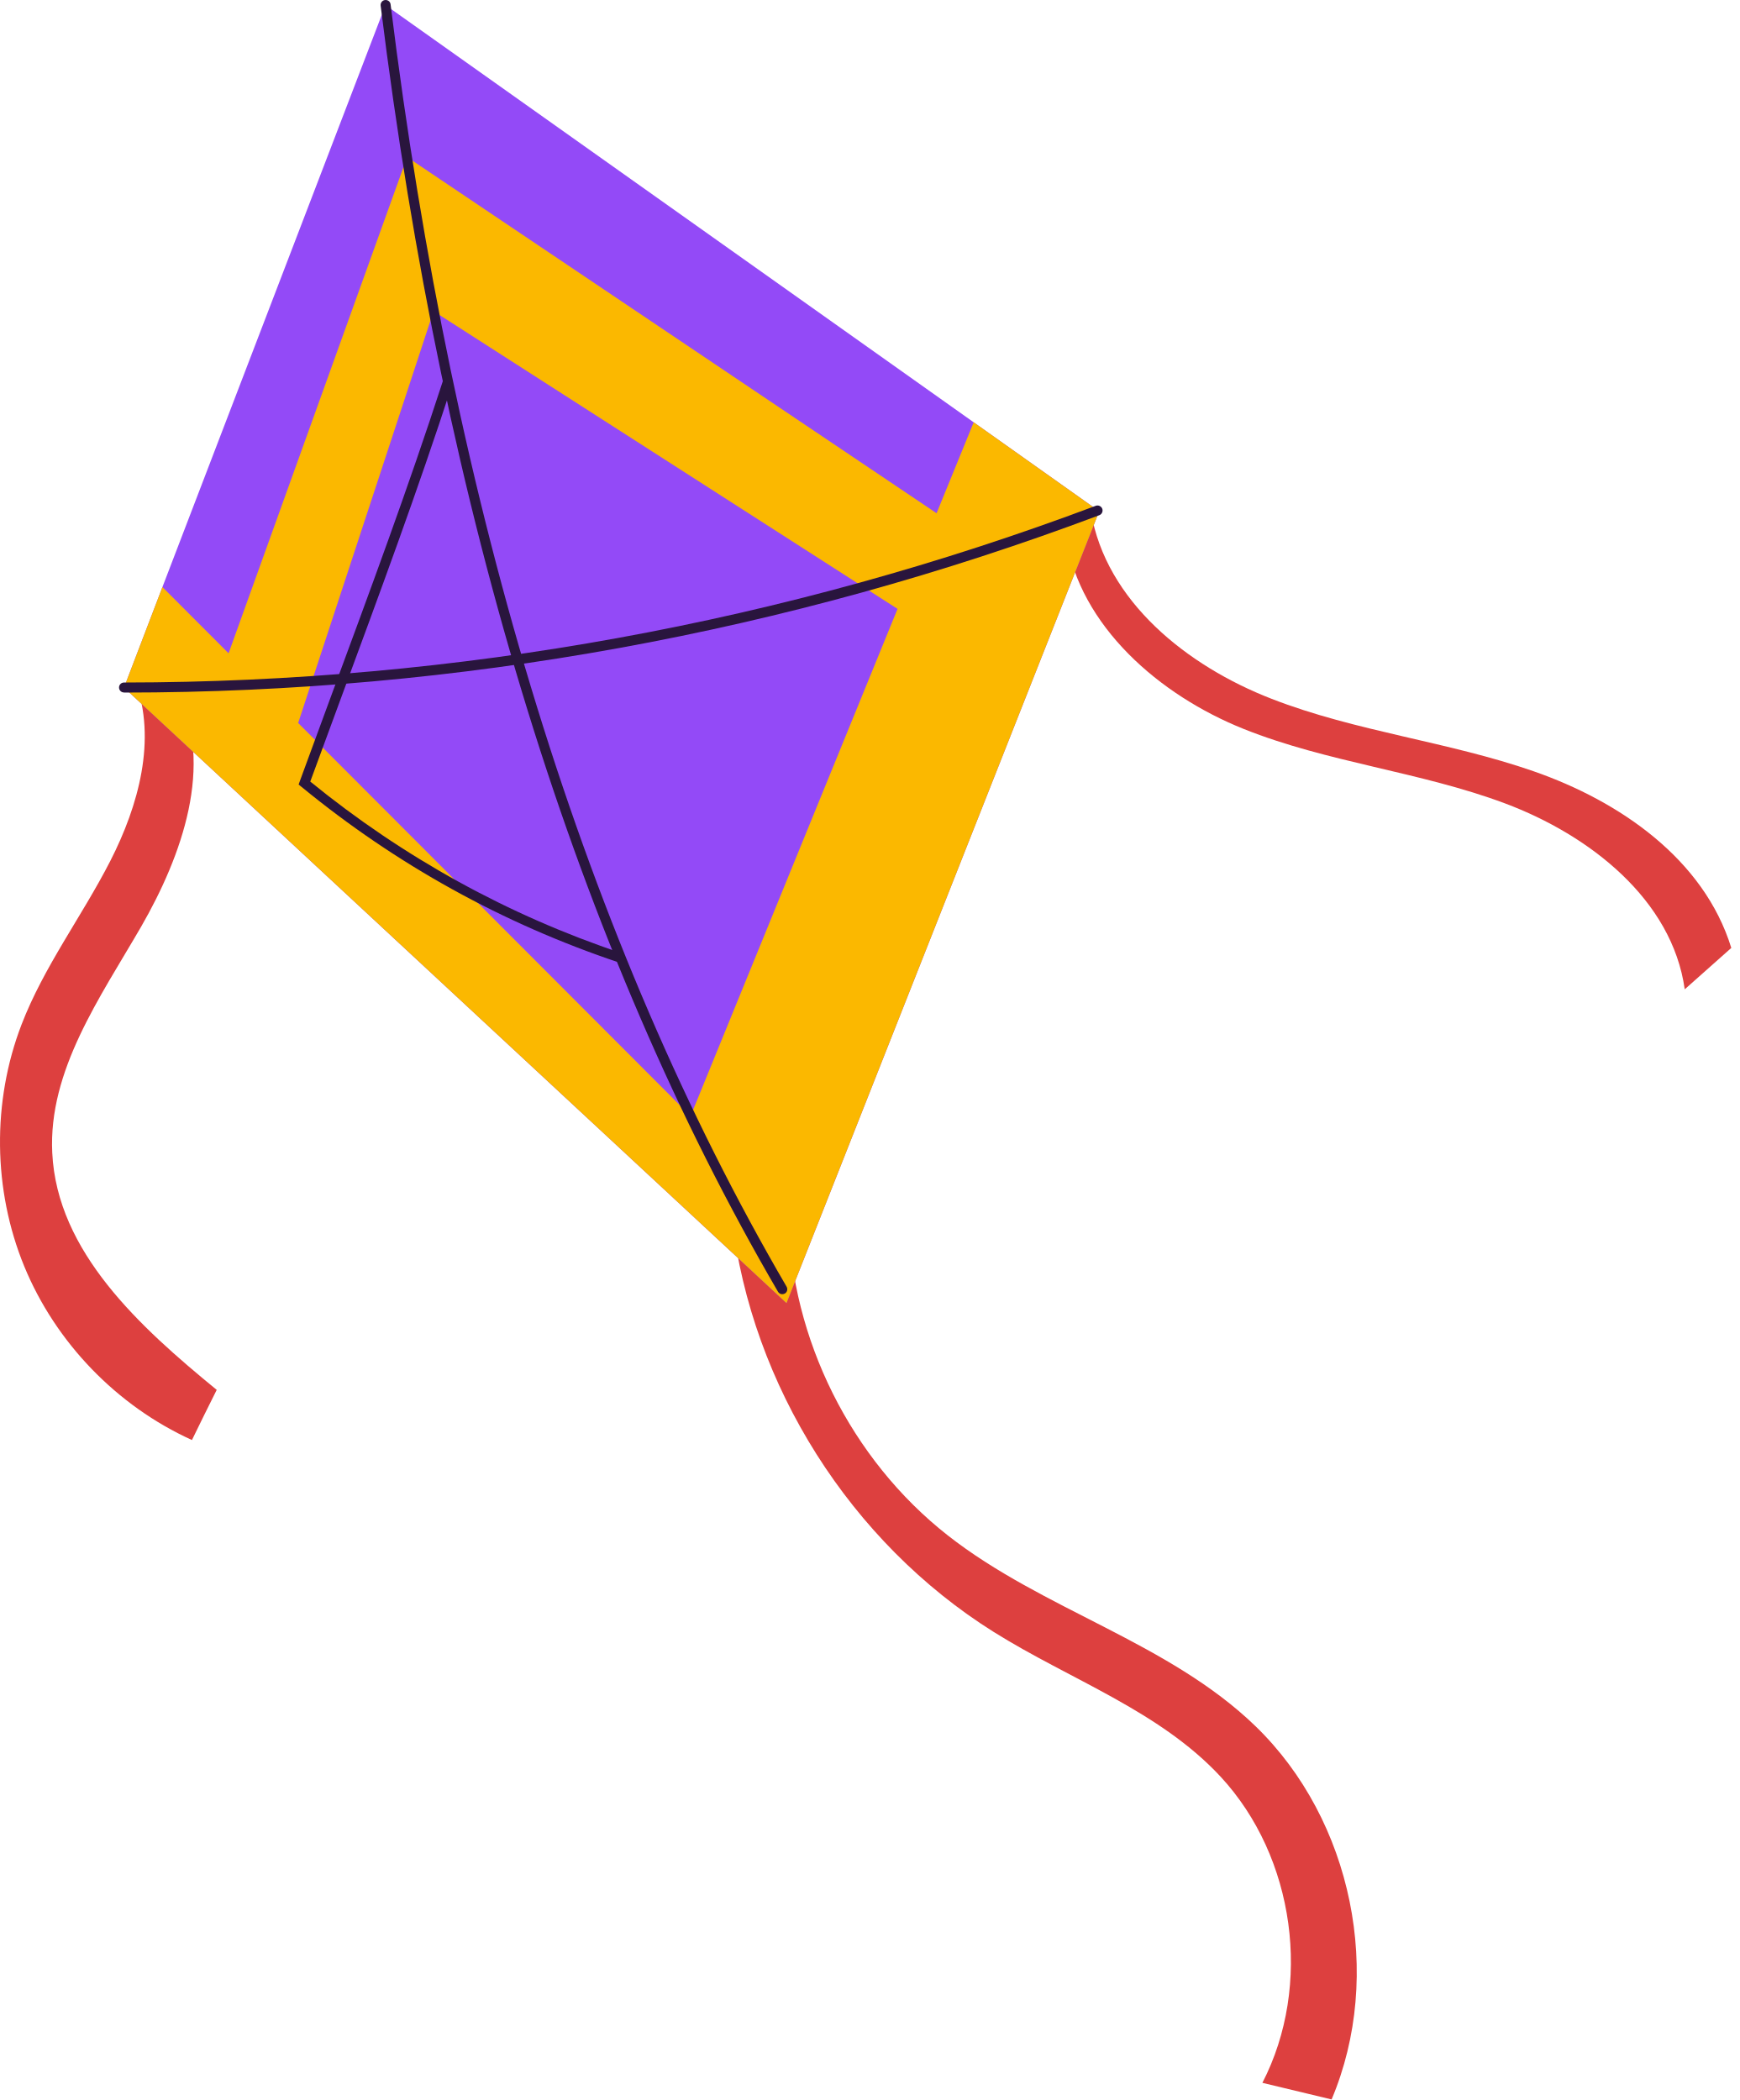
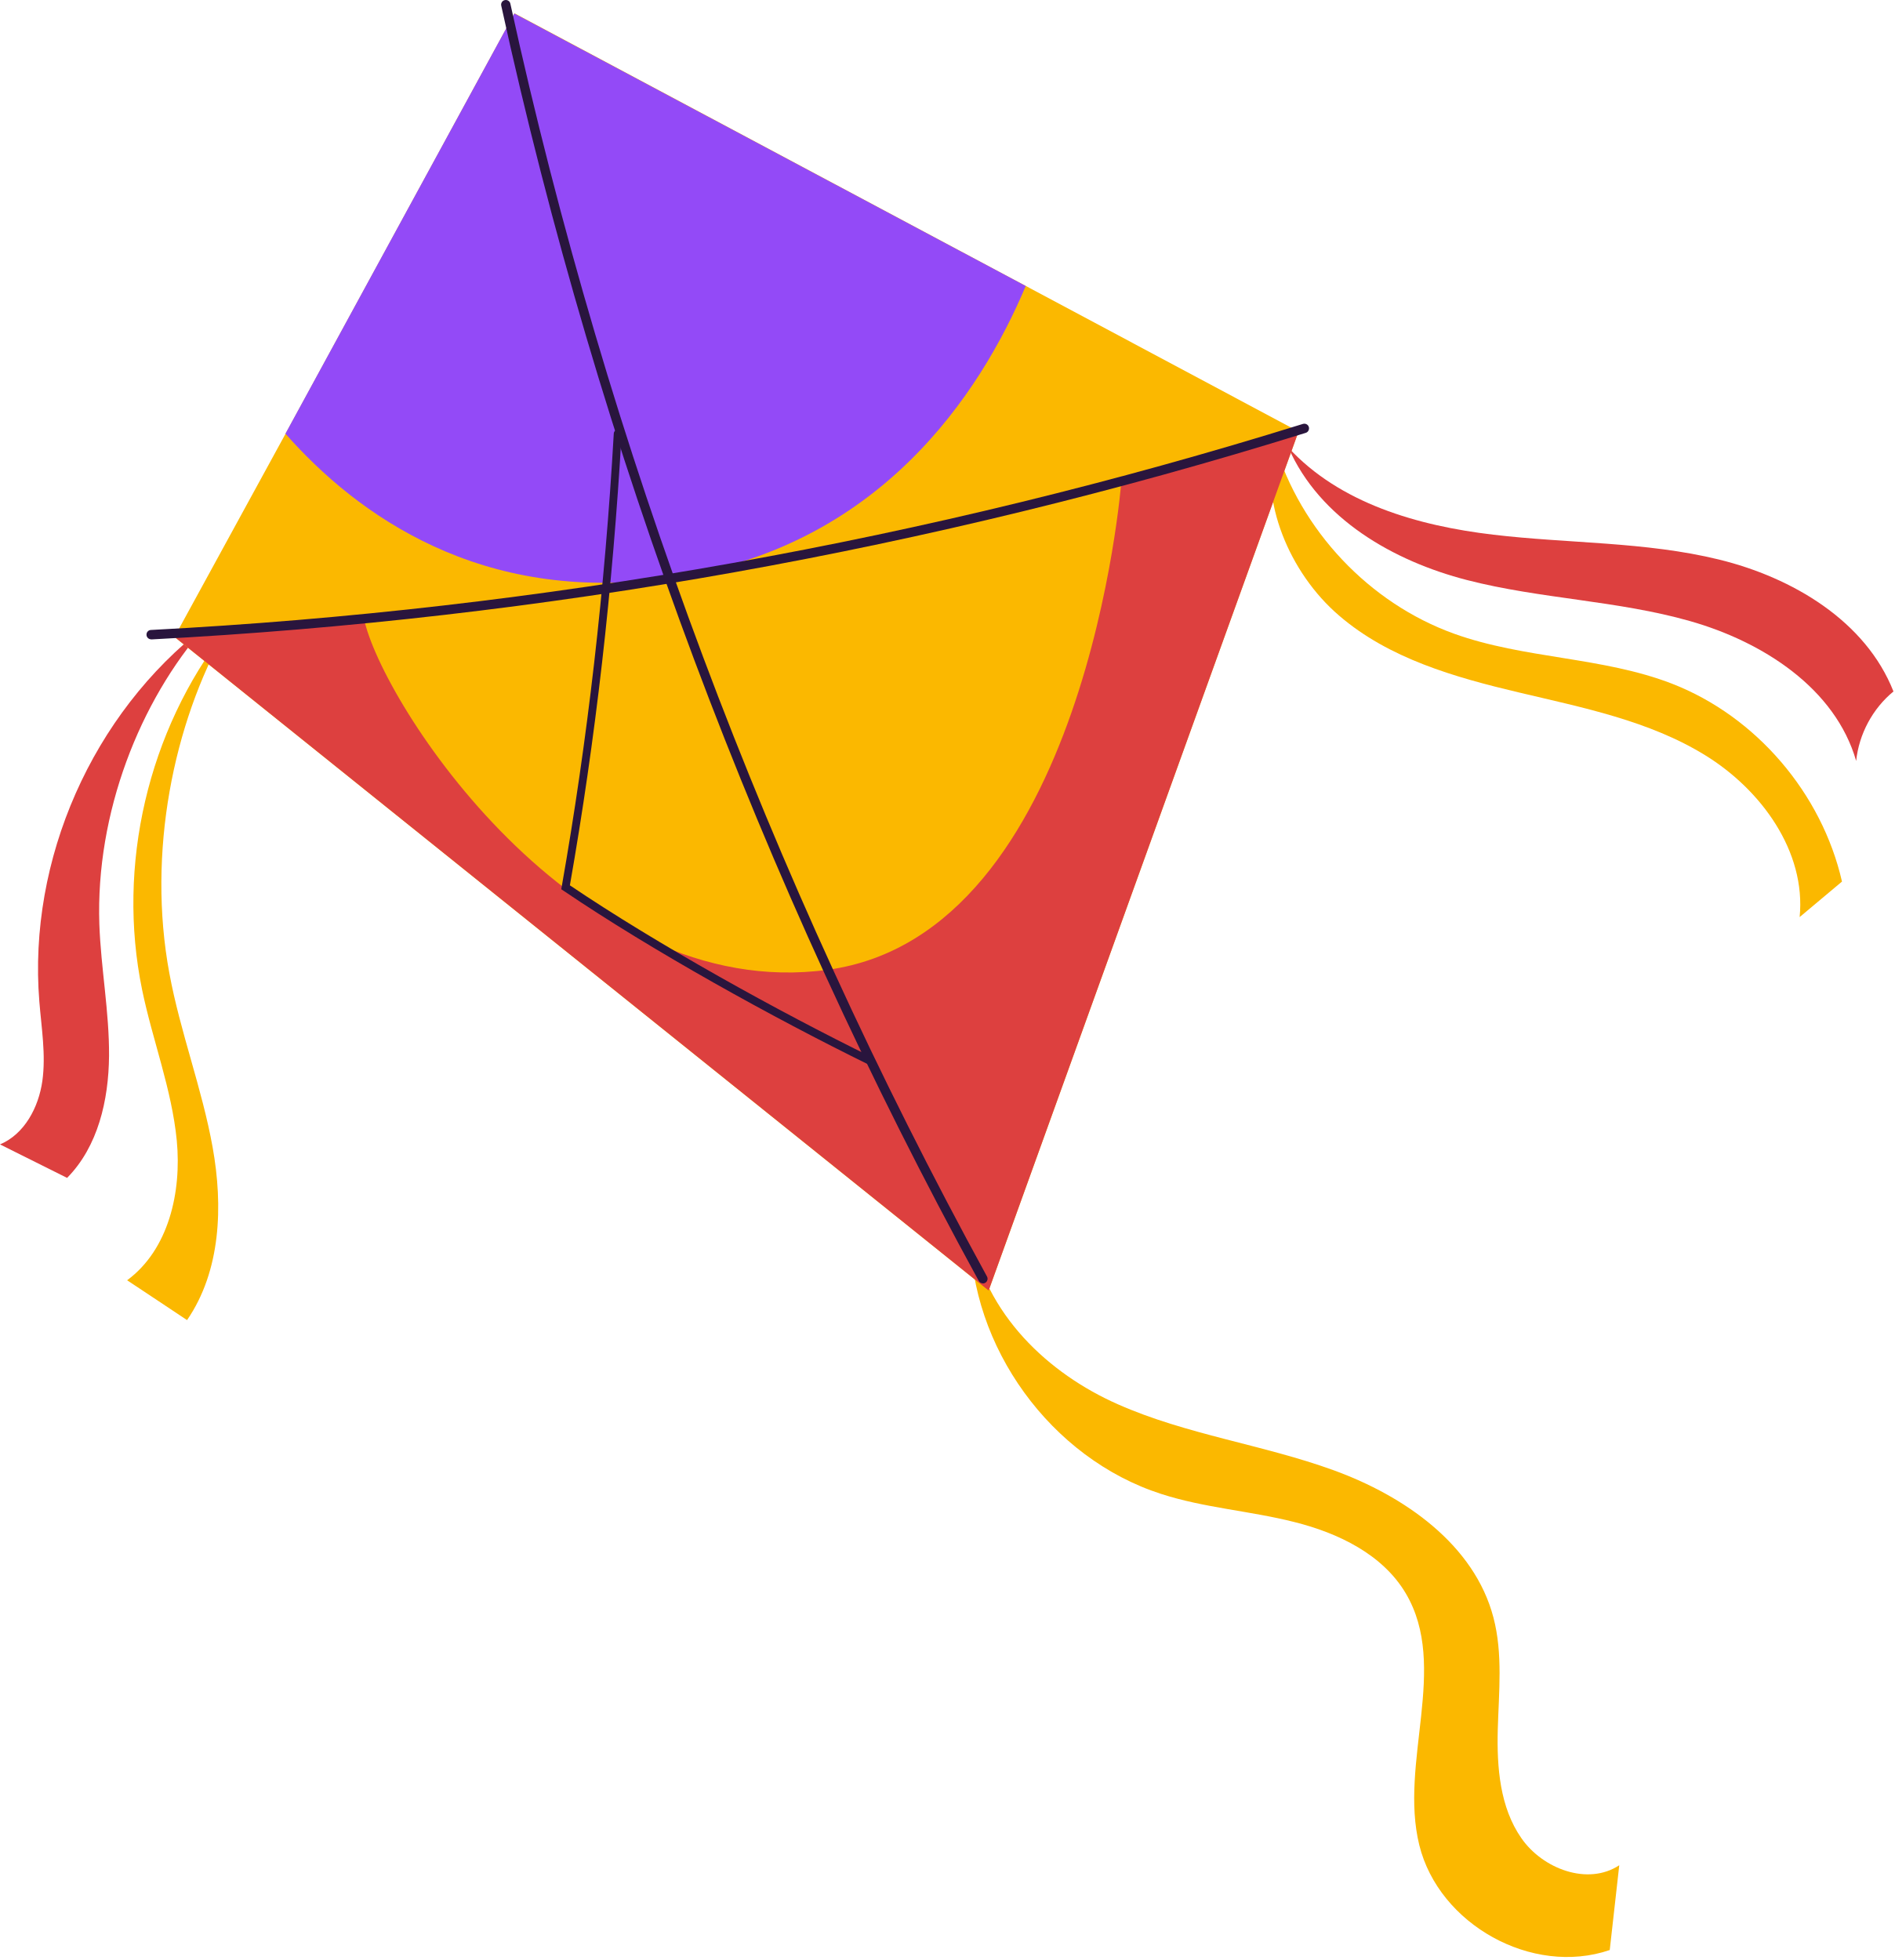
- <svg xmlns="http://www.w3.org/2000/svg" width="183" height="221" viewBox="0 0 183 221" fill="none">
-   <path d="M114.785 53.851C116.366 63.273 124.896 70.089 133.792 73.542C142.689 77.005 152.365 78.03 161.373 81.171C170.392 84.311 179.277 90.392 182.161 99.758C180.524 101.206 178.888 102.665 177.262 104.113C175.937 94.669 167.263 87.886 158.344 84.545C149.414 81.204 139.716 80.257 130.864 76.716C122.012 73.174 113.594 65.913 112.146 56.502C112.77 55.344 113.783 54.386 114.796 53.829L114.785 53.851Z" fill="#DD403F" />
-   <path d="M14.239 71.693C16.5 77.841 14.584 84.768 11.611 90.593C8.627 96.429 4.608 101.73 2.258 107.844C-0.848 115.941 -0.748 125.229 2.548 133.259C5.844 141.278 12.291 147.96 20.196 151.546C21.054 149.786 21.922 148.016 22.802 146.267C14.729 139.652 6 131.755 5.498 121.32C5.075 112.666 10.509 105.015 14.852 97.52C19.172 90.014 22.557 80.469 18.66 72.773C17.535 73.063 16.41 73.33 14.239 71.693Z" fill="#DD403F" />
-   <path d="M77.006 128.192C79.077 145.833 89.51 162.316 104.564 171.749C112.603 176.783 121.978 180.024 128.425 186.973C136.264 195.437 138.113 208.935 132.824 219.193C135.24 219.772 137.678 220.351 140.106 220.941C145.629 207.855 142.299 191.55 132.111 181.672C122.958 172.807 109.741 169.443 99.72 161.581C89.543 153.595 83.219 140.91 82.951 127.98C81.404 128.058 79.856 128.147 76.994 128.203L77.006 128.192Z" fill="#DD403F" />
-   <path d="M115.654 53.807L82.751 137.135L13.048 72.361L17.09 61.781L40.562 0.538L102.448 44.441L115.654 53.807Z" fill="#934AF7" />
-   <path d="M115.654 53.807L82.751 137.135L13.048 72.361L17.09 61.781L72.663 117.444L102.448 44.441L115.654 53.807Z" fill="#FBB800" />
-   <path d="M107.726 66.481C107.948 66.158 108.182 65.879 108.427 65.623C109.118 64.432 109.841 63.262 110.587 62.115L42.833 16.531L22.167 73.987C22.29 74.076 22.423 74.154 22.523 74.254C25.173 76.426 27.367 78.876 29.627 81.393L45.617 32.747L105.087 70.913C105.9 69.399 106.757 67.895 107.715 66.481H107.726Z" fill="#FBB800" />
-   <path d="M13.037 72.885C13.037 72.885 13.036 72.885 13.048 72.885C48.211 72.874 82.739 66.592 115.665 54.219C115.932 54.119 116.077 53.818 115.976 53.54C115.876 53.272 115.564 53.128 115.297 53.228C82.483 65.557 48.088 71.805 13.048 71.827C12.758 71.827 12.524 72.061 12.524 72.35C12.524 72.64 12.758 72.874 13.037 72.874V72.885Z" fill="#29153D" />
-   <path d="M82.295 136.199C82.384 136.199 82.484 136.177 82.573 136.132C82.829 135.987 82.907 135.664 82.762 135.408C61.718 99.302 47.699 53.896 41.096 0.46C41.063 0.171 40.807 -0.03 40.506 0.004C40.217 0.037 40.016 0.304 40.05 0.594C46.675 54.174 60.738 99.714 81.86 135.943C81.961 136.11 82.128 136.199 82.306 136.199H82.295Z" fill="#29153D" />
-   <path d="M65.236 101.34C65.459 101.34 65.67 101.206 65.748 100.984C65.837 100.705 65.692 100.416 65.414 100.315C53.467 96.317 42.443 90.236 32.645 82.251C33.647 79.522 34.638 76.816 35.629 74.143C39.994 62.304 43.88 51.836 47.588 40.431C47.677 40.153 47.532 39.863 47.254 39.763C46.975 39.674 46.686 39.83 46.597 40.097C42.9 51.479 39.014 61.937 34.649 73.764C33.625 76.549 32.589 79.366 31.543 82.218L31.42 82.563L31.71 82.797C41.675 90.982 52.91 97.197 65.102 101.284C65.158 101.307 65.203 101.306 65.258 101.306L65.236 101.34Z" fill="#29153D" />
+ <svg xmlns="http://www.w3.org/2000/svg" width="259" height="268" viewBox="0 0 259 268" fill="none">
+   <path d="M132.669 168.33C132.625 184.156 143.693 199.414 158.758 204.27C164.659 206.185 170.939 206.586 176.963 208.112C182.987 209.615 189.066 212.545 192.217 217.879C198.152 227.925 191.26 240.989 194.066 252.315C196.749 263.14 209.498 270.257 220.099 266.637C220.522 262.773 220.978 258.908 221.401 255.044C217.115 257.873 210.924 255.556 208.006 251.324C205.078 247.114 204.655 241.668 204.788 236.512C204.933 231.366 205.501 226.143 204.198 221.176C201.593 211.208 192.039 204.559 182.363 201.04C172.687 197.521 162.254 196.184 152.834 192.008C143.403 187.843 134.618 179.746 132.68 168.33H132.669Z" fill="#FBB800" />
+   <path d="M176.15 61.192C183.165 68.821 193.865 71.894 204.154 73.108C214.442 74.333 224.953 74.044 235.019 76.505C245.085 78.966 255.095 84.903 258.892 94.547C256.041 96.886 254.171 100.383 253.792 104.047C250.93 94.102 241.02 87.754 231.077 84.925C221.134 82.096 210.601 81.895 200.579 79.312C190.558 76.728 180.448 70.97 176.161 61.192H176.15Z" fill="#DD403F" />
+   <path d="M174.279 60.657C177.82 72.518 187.207 82.463 198.82 86.651C208.418 90.103 219.119 89.803 228.628 93.489C240.141 97.966 249.104 108.502 251.854 120.541C249.917 122.167 247.991 123.771 246.064 125.397C246.955 116.432 240.82 107.99 233.148 103.267C225.488 98.545 216.435 96.763 207.672 94.681C198.909 92.609 189.901 90.048 183.087 84.167C176.239 78.309 172.186 68.264 174.279 60.657Z" fill="#FBB800" />
+   <path d="M28.07 85.66C12.638 97.554 3.808 117.534 5.378 136.935C5.667 140.554 6.291 144.218 5.79 147.816C5.278 151.413 3.351 155.077 -8.05452e-05 156.48C3.051 158.006 6.124 159.532 9.175 161.058C13.406 156.77 14.854 150.422 14.909 144.397C14.954 138.371 13.796 132.402 13.584 126.377C13.072 111.186 19.096 95.872 28.081 85.66H28.07Z" fill="#DD403F" />
+   <path d="M30.876 86.228C20.22 99.915 15.933 118.347 19.43 135.331C20.855 142.247 23.494 148.941 24.173 155.979C24.841 163.018 23.059 170.87 17.381 175.057C20.109 176.873 22.848 178.677 25.576 180.503C30.197 173.776 30.52 164.922 29.072 156.87C27.625 148.818 24.641 141.122 23.16 133.093C20.087 116.554 23.728 98.902 30.887 86.228H30.876Z" fill="#FBB800" />
+   <path d="M177.553 59.009L177.386 59.454L135.175 176.472L23.861 87.097L24.062 86.718L39.049 59.298L70.349 1.82L140.252 39.096L177.553 59.009Z" fill="#FBB800" />
+   <path d="M140.252 39.096C134.05 53.819 120.198 75.079 91.282 79.067C65.783 82.586 48.859 70.458 39.027 59.298L70.326 1.842L140.252 39.107V39.096Z" fill="#934AF7" />
+   <path d="M177.386 59.454L135.175 176.46L23.861 87.085L24.04 86.695C34.629 86.35 49.761 84.557 49.761 84.557C52.077 95.95 78.733 137.314 113.184 132.603C148.547 127.758 153.324 65.813 153.324 65.813C163.88 63.775 177.052 59.287 177.052 59.287L177.375 59.454H177.386Z" fill="#DD403F" />
+   <path d="M20.666 87.419C20.332 87.419 20.042 87.152 20.031 86.807C20.009 86.451 20.287 86.15 20.632 86.139C74.012 83.354 127.013 73.877 178.154 57.962C178.5 57.862 178.856 58.051 178.956 58.385C179.056 58.719 178.867 59.087 178.533 59.187C127.291 75.135 74.19 84.635 20.699 87.431C20.688 87.431 20.677 87.431 20.666 87.431V87.419Z" fill="#29153D" />
+   <path d="M134.384 175.48C134.161 175.48 133.939 175.358 133.827 175.146C103.83 120.341 81.862 61.67 68.534 0.773C68.456 0.428 68.678 0.082 69.024 0.016C69.369 -0.062 69.714 0.16 69.781 0.506C83.087 61.292 105.011 119.839 134.952 174.545C135.119 174.857 135.008 175.246 134.696 175.414C134.596 175.469 134.495 175.491 134.384 175.491V175.48Z" fill="#29153D" />
+   <path d="M119.04 145.644C118.962 145.644 118.884 145.622 118.817 145.589C105.756 139.185 89.132 129.974 77.04 121.789L76.739 121.588L76.806 121.221C80.325 101.263 82.719 80.425 83.921 59.287C83.932 58.975 84.189 58.753 84.489 58.764C84.779 58.786 85.012 59.042 84.99 59.354C83.788 80.403 81.416 101.163 77.92 121.054C89.878 129.128 106.358 138.26 119.263 144.586C119.53 144.72 119.641 145.043 119.519 145.321C119.43 145.522 119.24 145.644 119.04 145.644Z" fill="#29153D" />
</svg>
